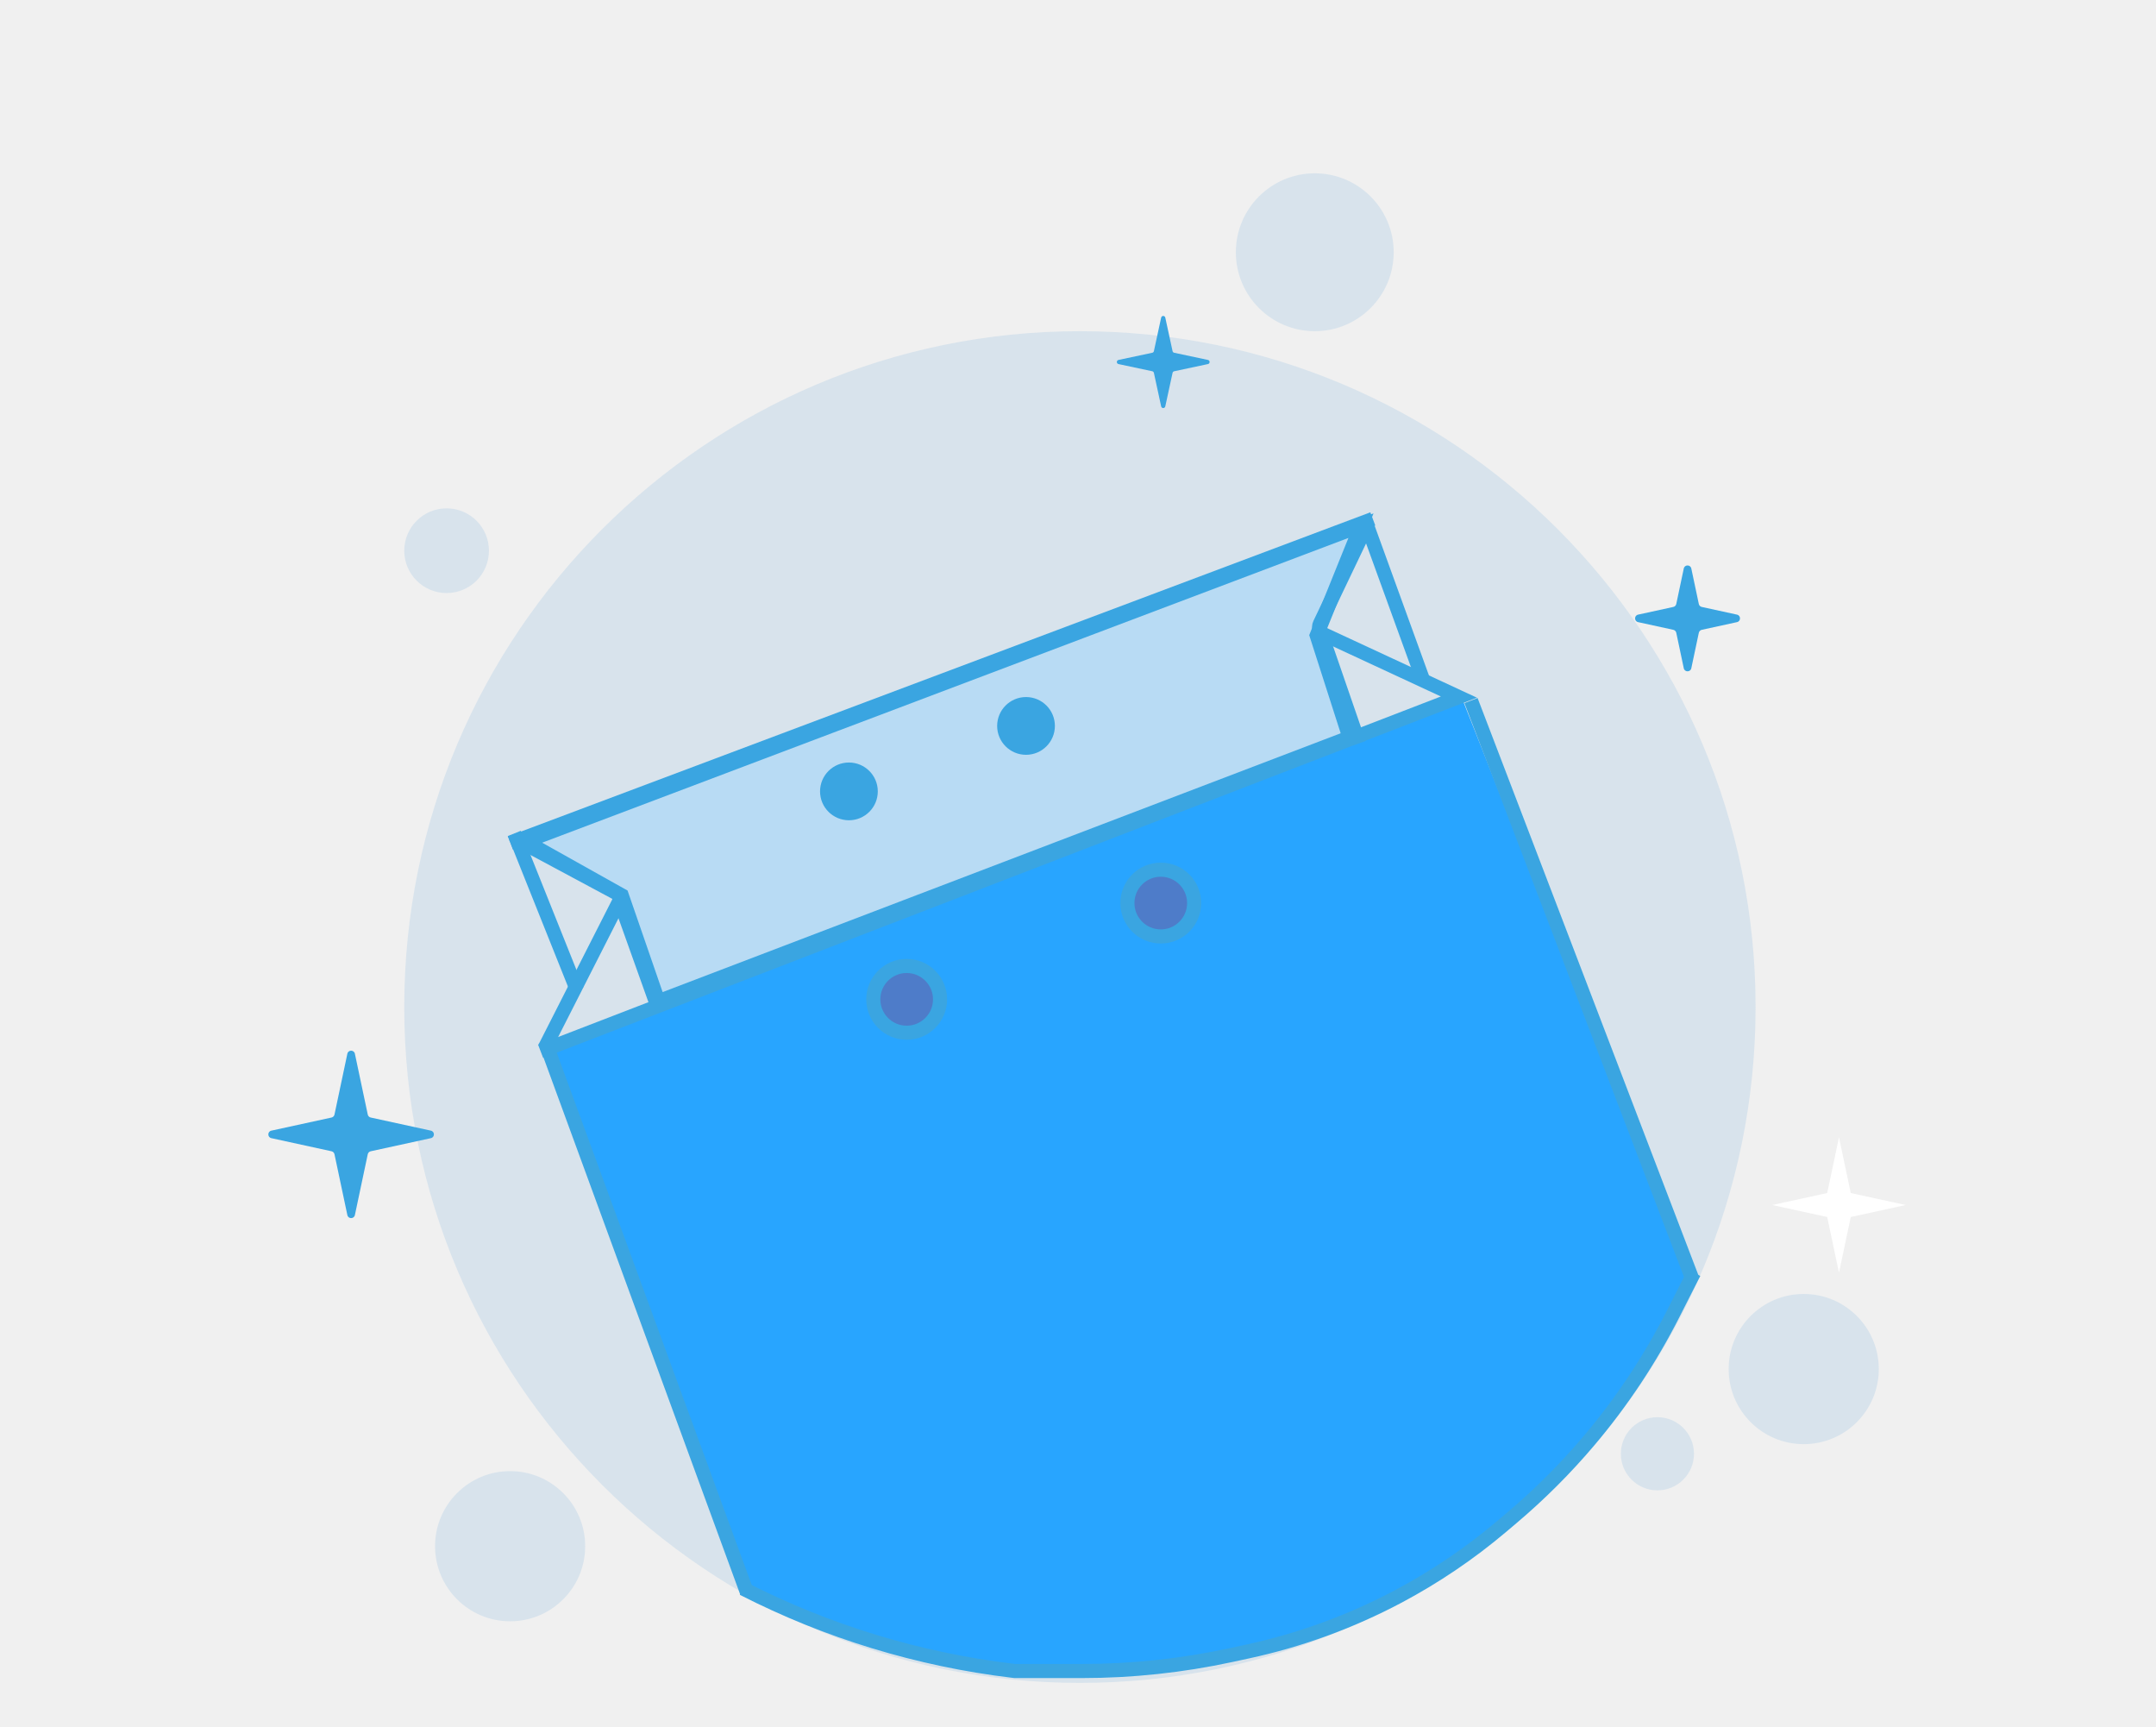
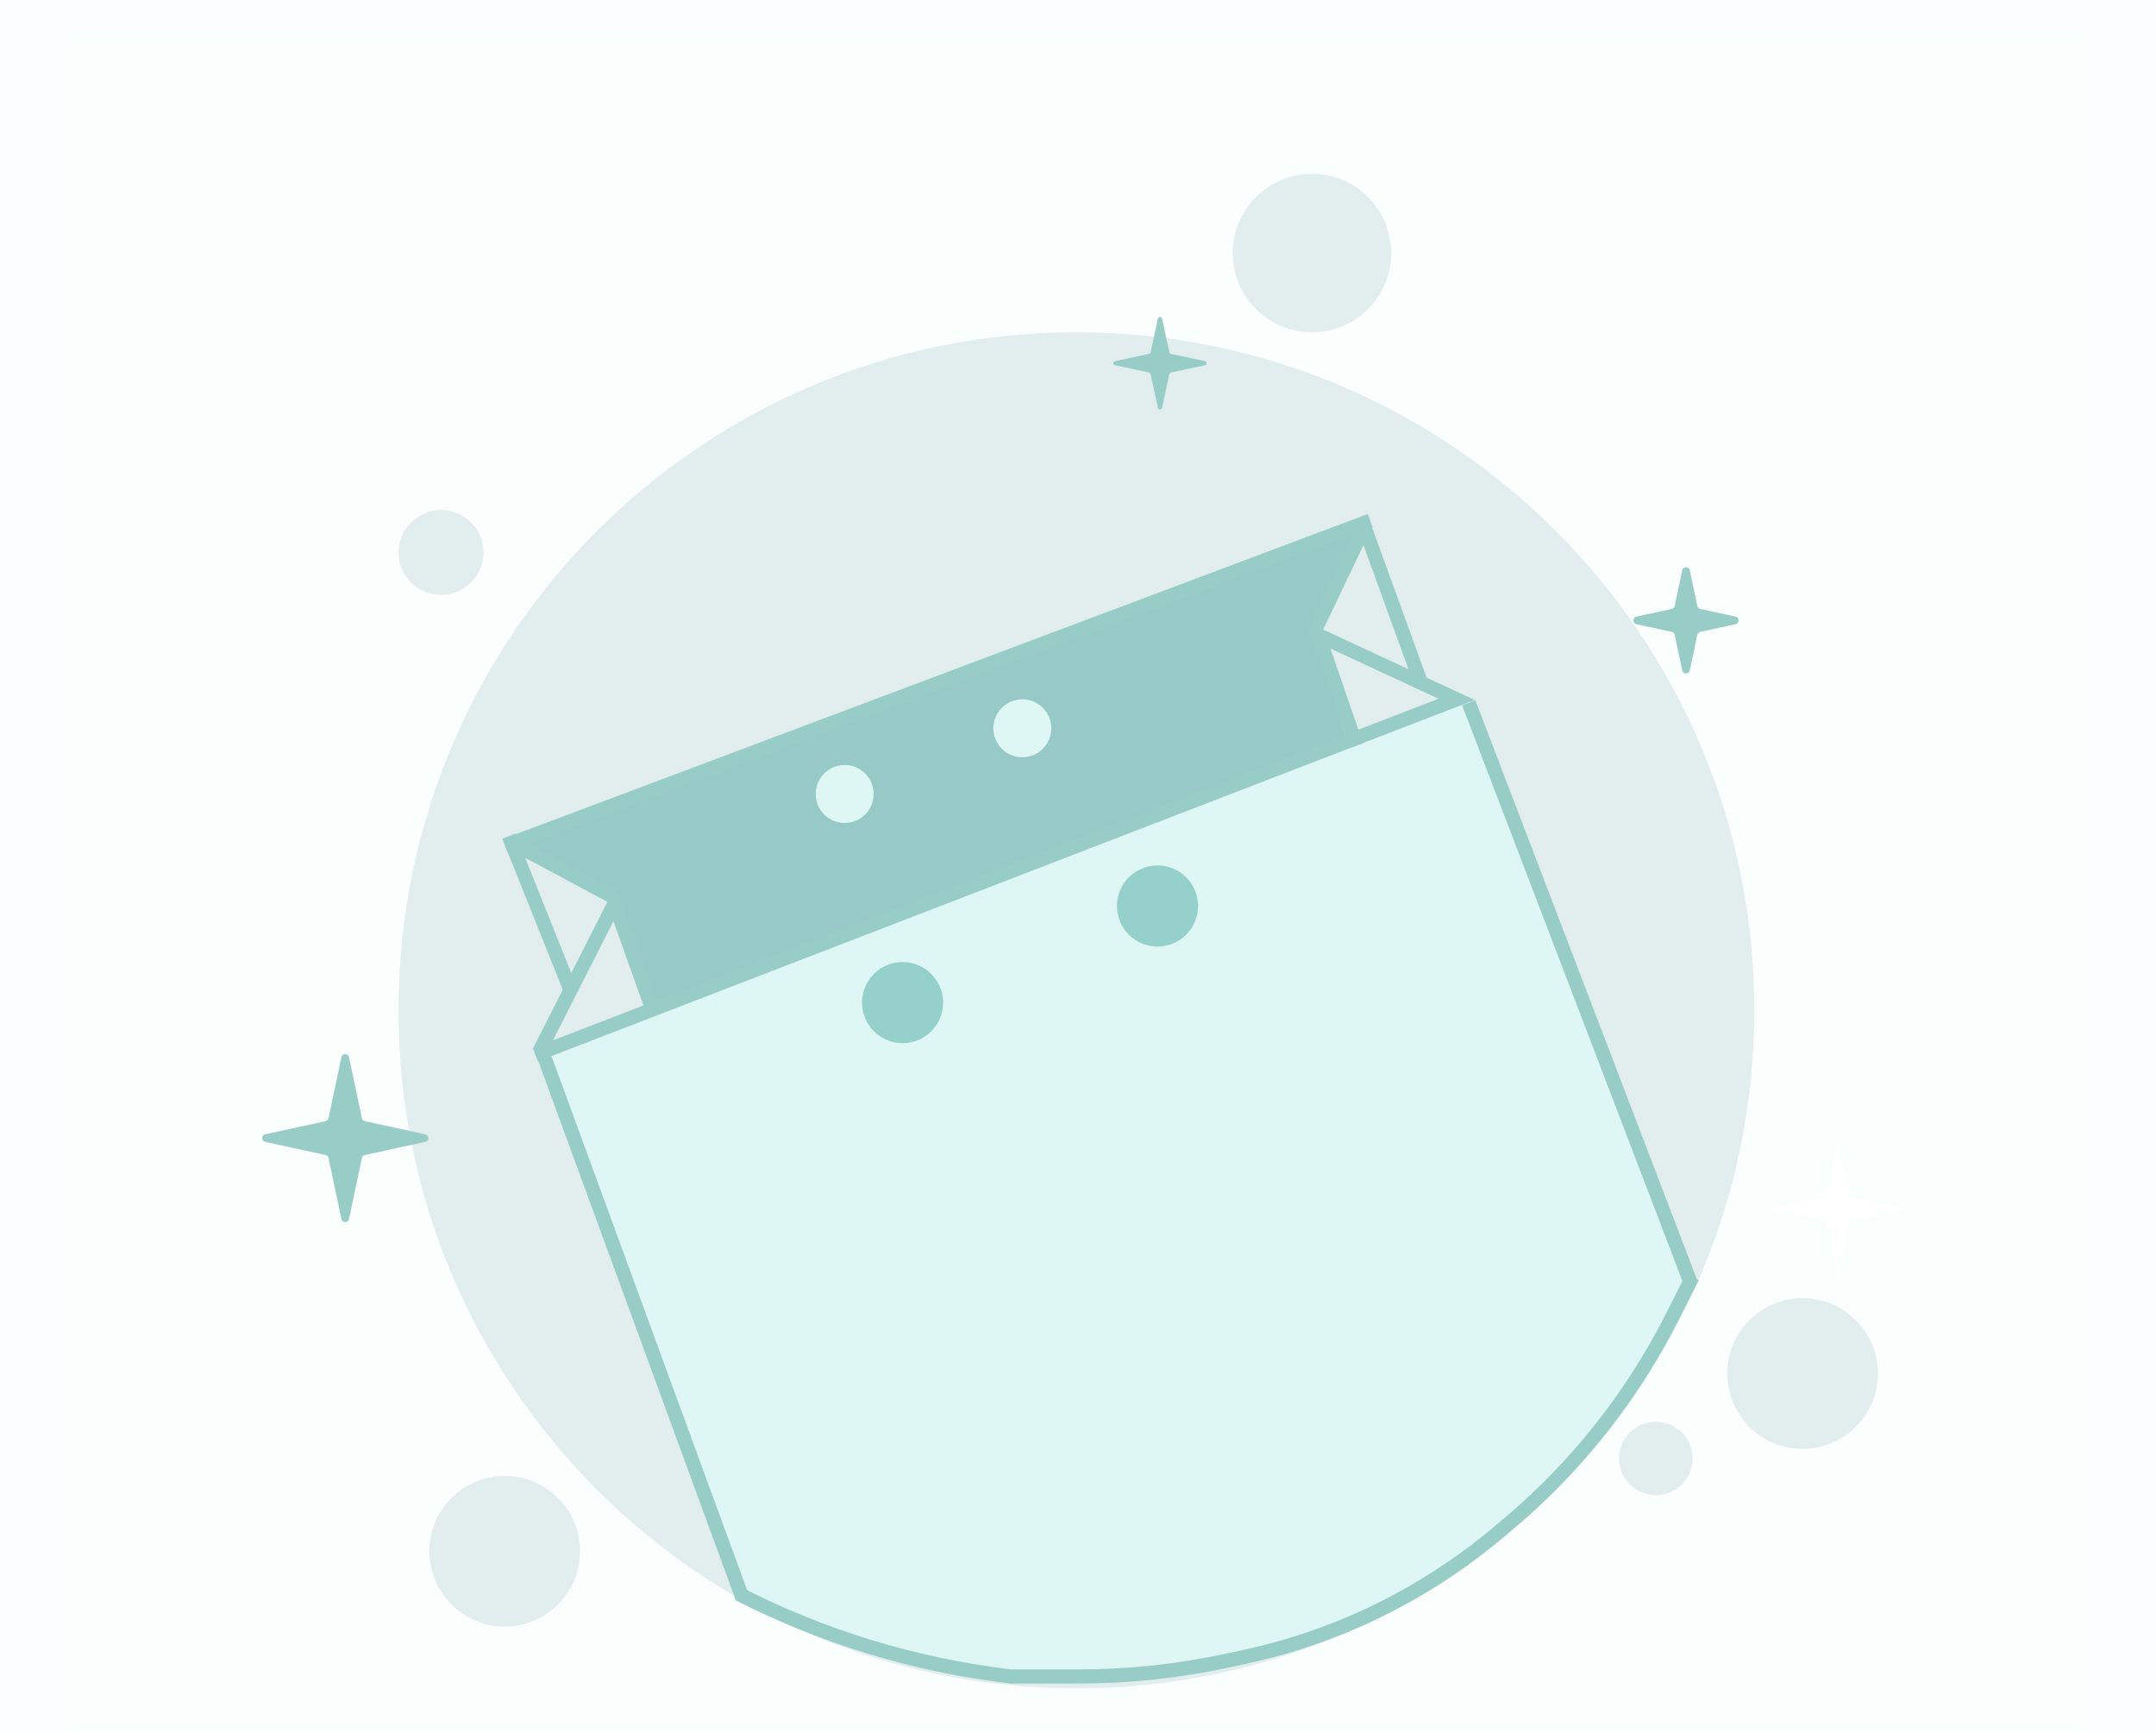
- <svg xmlns="http://www.w3.org/2000/svg" width="306" height="245" viewBox="0 0 306 245" fill="none">
-   <g clip-path="url(#clip0_13712_4386)">
-     <circle cx="153.273" cy="142.891" r="95.898" fill="#0076CC" fill-opacity="0.1" />
-     <circle cx="63.385" cy="78.14" r="6.011" fill="#0076CC" fill-opacity="0.1" />
-     <circle cx="186.605" cy="35.792" r="11.202" fill="#0076CC" fill-opacity="0.1" />
-     <circle cx="72.401" cy="219.392" r="10.655" fill="#0076CC" fill-opacity="0.1" />
-     <circle cx="256.002" cy="194.256" r="10.655" fill="#0076CC" fill-opacity="0.1" />
-     <circle cx="235.237" cy="206.277" r="5.191" fill="#0076CC" fill-opacity="0.1" />
-     <path d="M158.751 51.658C158.434 51.591 158.434 51.139 158.751 51.071L163.541 50.053C163.656 50.028 163.747 49.938 163.772 49.823L164.803 45.067C164.871 44.752 165.321 44.752 165.389 45.067L166.421 49.823C166.446 49.938 166.536 50.028 166.651 50.053L171.441 51.071C171.758 51.139 171.758 51.591 171.441 51.658L166.651 52.677C166.536 52.701 166.446 52.791 166.421 52.907L165.389 57.663C165.321 57.978 164.871 57.978 164.803 57.663L163.772 52.907C163.747 52.791 163.656 52.701 163.541 52.677L158.751 51.658Z" fill="#3AA5E1" />
-     <path d="M49.3 149.516C49.422 148.938 50.247 148.938 50.369 149.516L52.196 158.145C52.24 158.356 52.404 158.52 52.614 158.566L61.154 160.427C61.728 160.552 61.728 161.369 61.154 161.494L52.614 163.355C52.404 163.401 52.24 163.565 52.196 163.776L50.369 172.405C50.247 172.983 49.422 172.983 49.3 172.405L47.473 163.776C47.429 163.565 47.265 163.401 47.055 163.355L38.515 161.494C37.941 161.369 37.941 160.552 38.515 160.427L47.055 158.566C47.265 158.52 47.429 158.356 47.473 158.145L49.3 149.516Z" fill="#3AA5E1" />
-     <path d="M238.978 80.665C239.1 80.088 239.924 80.088 240.047 80.665L241.112 85.7C241.157 85.91 241.321 86.075 241.531 86.12L246.527 87.209C247.101 87.334 247.101 88.152 246.527 88.276L241.531 89.365C241.321 89.411 241.157 89.576 241.112 89.786L240.047 94.82C239.924 95.398 239.1 95.398 238.978 94.82L237.912 89.786C237.867 89.576 237.704 89.411 237.494 89.365L232.497 88.276C231.924 88.152 231.924 87.334 232.497 87.209L237.494 86.12C237.704 86.075 237.867 85.91 237.912 85.7L238.978 80.665Z" fill="#3AA5E1" />
-     <path d="M261.006 161.378L262.679 169.283L270.472 170.981L262.679 172.678L261.006 180.584L259.332 172.678L251.54 170.981L259.332 169.283L261.006 161.378Z" fill="white" />
-     <path d="M207.642 99.45L78.412 148.902L106.007 225.675L122.673 233.052L143.437 237.423L164.475 236.604L176.769 234.418L187.698 231.139L205.73 221.85L221.03 209.829L222.211 208.302C228.879 199.682 234.791 190.504 239.882 180.868L207.642 99.45Z" fill="#28A5FF" />
-     <path d="M88.248 127.044L74.587 119.394L193.162 74.587L186.878 90.16L191.523 104.64L93.439 142.071L88.248 127.044Z" fill="#B8DBF4" stroke="#3AA5E1" stroke-width="2" />
-     <path d="M105.46 225.401V225.401C117.417 231.514 130.362 235.462 143.695 237.062L144.028 237.102L153.535 237.102C160.656 237.102 167.756 236.345 174.717 234.842L177.073 234.333C184.515 232.726 191.7 230.102 198.426 226.536V226.536C203.674 223.752 208.608 220.414 213.143 216.577L214.615 215.331C218.55 212.001 222.202 208.349 225.532 204.414V204.414C230.195 198.904 234.2 192.869 237.466 186.432L240.428 180.594" stroke="#3AA5E1" stroke-width="2" />
-     <path d="M77.364 147.762L106.007 225.93" stroke="#3AA5E1" stroke-width="2" />
-     <path d="M208.78 99.402L240.203 181.508" stroke="#3AA5E1" stroke-width="2" />
-     <path d="M72.446 119.621L194.843 73.629" stroke="#3AA5E1" stroke-width="2" />
-     <path d="M76.731 149.17L207.059 98.909L187.846 89.987C187.294 89.731 187.058 89.073 187.32 88.524L194.011 74.524" stroke="#3AA5E1" stroke-width="2" />
-     <path d="M73.544 119.244L87.321 126.63C87.845 126.911 88.048 127.558 87.779 128.088L77.364 148.582" stroke="#3AA5E1" stroke-width="2" />
-     <path d="M72.993 118.254L81.87 140.443" stroke="#3AA5E1" stroke-width="2" />
-     <path d="M87.975 127.863L93.439 143.163" stroke="#3AA5E1" stroke-width="2" />
-     <path d="M187.425 89.613L192.889 105.46" stroke="#3AA5E1" stroke-width="2" />
-     <path d="M194.106 74.779L201.949 96.397" stroke="#3AA5E1" stroke-width="2" />
-     <circle cx="128.684" cy="141.798" r="4.737" fill="#A71B4A" fill-opacity="0.3" stroke="#3AA5E1" stroke-width="2" />
-     <circle cx="120.487" cy="112.291" r="3.098" fill="#3AA5E1" stroke="#3AA5E1" stroke-width="2" />
-     <circle cx="164.748" cy="128.137" r="4.737" fill="#A71B4A" fill-opacity="0.3" stroke="#3AA5E1" stroke-width="2" />
-     <circle cx="145.623" cy="103.002" r="3.098" fill="#3AA5E1" stroke="#3AA5E1" stroke-width="2" />
+ <svg xmlns="http://www.w3.org/2000/svg" width="305" height="245" viewBox="0 0 305 245" fill="none">
+   <rect width="305" height="245" fill="#B5B5B5" />
+   <path d="M-169 -236C-169 -237.105 -168.105 -238 -167 -238H473C474.105 -238 475 -237.105 475 -236V1101C475 1102.1 474.105 1103 473 1103H-167C-168.105 1103 -169 1102.1 -169 1101V-236Z" fill="#666666" />
+   <g clip-path="url(#clip0_28_399)">
+     <rect width="375" height="760" transform="translate(-35 -144)" fill="#FBFCFF" />
+     <g clip-path="url(#clip1_28_399)">
+       <circle cx="152.273" cy="142.892" r="95.898" fill="#A71B4A" fill-opacity="0.1" />
+       <circle cx="62.386" cy="78.14" r="6.011" fill="#A71B4A" fill-opacity="0.1" />
+       <circle cx="185.605" cy="35.792" r="11.202" fill="#A71B4A" fill-opacity="0.1" />
+       <circle cx="71.402" cy="219.392" r="10.655" fill="#A71B4A" fill-opacity="0.1" />
+       <circle cx="255.002" cy="194.256" r="10.655" fill="#A71B4A" fill-opacity="0.1" />
+       <circle cx="234.238" cy="206.277" r="5.191" fill="#A71B4A" fill-opacity="0.1" />
+       <path d="M157.752 51.658C157.435 51.591 157.435 51.139 157.752 51.071L162.542 50.053C162.657 50.028 162.748 49.938 162.773 49.823L163.804 45.067C163.872 44.752 164.322 44.752 164.39 45.067L165.422 49.823C165.447 49.938 165.537 50.028 165.652 50.053L170.442 51.071C170.759 51.139 170.759 51.591 170.442 51.658L165.652 52.677C165.537 52.701 165.447 52.791 165.422 52.907L164.39 57.663C164.322 57.978 163.872 57.978 163.804 57.663L162.773 52.907C162.748 52.791 162.657 52.701 162.542 52.677L157.752 51.658Z" fill="#DEAABC" />
+       <path d="M48.3 149.515C48.423 148.938 49.247 148.938 49.37 149.515L51.196 158.145C51.241 158.355 51.404 158.52 51.615 158.566L60.155 160.426C60.728 160.551 60.728 161.369 60.155 161.494L51.615 163.354C51.404 163.4 51.241 163.565 51.196 163.775L49.37 172.405C49.247 172.982 48.423 172.982 48.3 172.405L46.474 163.775C46.429 163.565 46.266 163.4 46.056 163.354L37.515 161.494C36.942 161.369 36.942 160.551 37.515 160.426L46.056 158.566C46.266 158.52 46.429 158.355 46.474 158.145L48.3 149.515Z" fill="#DEAABC" />
+       <path d="M237.978 80.665C238.1 80.088 238.925 80.088 239.047 80.665L240.113 85.7C240.157 85.91 240.321 86.075 240.531 86.12L245.528 87.209C246.101 87.334 246.101 88.152 245.528 88.276L240.531 89.365C240.321 89.411 240.157 89.576 240.113 89.786L239.047 94.82C238.925 95.398 238.1 95.398 237.978 94.82L236.912 89.786C236.868 89.576 236.704 89.411 236.494 89.365L231.498 88.276C230.924 88.152 230.924 87.334 231.498 87.209L236.494 86.12C236.704 86.075 236.868 85.91 236.912 85.7L237.978 80.665Z" fill="#DEAABC" />
+       <path d="M260.007 161.378L261.68 169.283L269.473 170.981L261.68 172.678L260.007 180.584L258.333 172.678L250.541 170.981L258.333 169.283L260.007 161.378Z" fill="white" />
+       <path d="M206.643 99.451L77.413 148.902L105.008 225.676L121.674 233.052L142.438 237.424L163.476 236.604L175.77 234.419L186.699 231.14L204.731 221.851L220.031 209.829L221.212 208.302C227.88 199.683 233.792 190.504 238.883 180.869L206.643 99.451Z" fill="#FFE7E7" />
+       <path d="M87.249 127.044L73.588 119.394L192.163 74.587L185.879 90.16L190.524 104.64L92.44 142.071L87.249 127.044Z" fill="#A71B4A" fill-opacity="0.3" />
+       <path d="M104.461 225.401V225.401C116.418 231.515 129.363 235.463 142.696 237.063L143.029 237.103L152.535 237.103C159.656 237.103 166.757 236.345 173.717 234.842L176.074 234.333C183.516 232.727 190.701 230.103 197.427 226.536V226.536C202.675 223.753 207.609 220.414 212.144 216.577L213.615 215.332C217.551 212.002 221.203 208.35 224.533 204.414V204.414C229.195 198.904 233.2 192.869 236.466 186.432L239.429 180.594" stroke="#DEAABC" stroke-width="2" />
+       <path d="M76.364 147.761L105.007 225.929" stroke="#DEAABC" stroke-width="2" />
+       <path d="M207.78 99.402L239.203 181.508" stroke="#DEAABC" stroke-width="2" />
+       <path d="M71.447 119.621L193.844 73.629" stroke="#DEAABC" stroke-width="2" />
+       <path d="M75.732 149.17L206.059 98.909L186.846 89.987C186.295 89.731 186.058 89.073 186.321 88.524L193.012 74.524" stroke="#DEAABC" stroke-width="2" />
+       <path d="M72.545 119.243L86.321 126.629C86.845 126.91 87.049 127.558 86.779 128.088L76.364 148.581" stroke="#DEAABC" stroke-width="2" />
+       <path d="M71.993 118.254L80.87 140.444" stroke="#DEAABC" stroke-width="2" />
+       <path d="M86.976 127.864L92.44 143.164" stroke="#DEAABC" stroke-width="2" />
+       <path d="M186.425 89.614L191.889 105.46" stroke="#DEAABC" stroke-width="2" />
+       <path d="M193.107 74.779L200.95 96.397" stroke="#DEAABC" stroke-width="2" />
+       <circle cx="127.684" cy="141.798" r="5.737" fill="#A71B4A" fill-opacity="0.3" />
+       <circle cx="119.488" cy="112.291" r="4.098" fill="#FFE7E7" />
+       <circle cx="163.748" cy="128.137" r="5.737" fill="#A71B4A" fill-opacity="0.3" />
+       <circle cx="144.624" cy="103.001" r="4.098" fill="#FFE7E7" />
+       <g style="mix-blend-mode:hue">
+         <rect x="9" y="5" width="287" height="240" fill="#19998E" />
+       </g>
+     </g>
  </g>
  <defs>
-     <clipPath id="clip0_13712_4386">
-       <rect width="306" height="245" fill="white" />
+     <clipPath id="clip0_28_399">
+       <rect width="375" height="760" fill="white" transform="translate(-35 -144)" />
+     </clipPath>
+     <clipPath id="clip1_28_399">
+       <rect width="305" height="245" fill="white" />
    </clipPath>
  </defs>
</svg>
